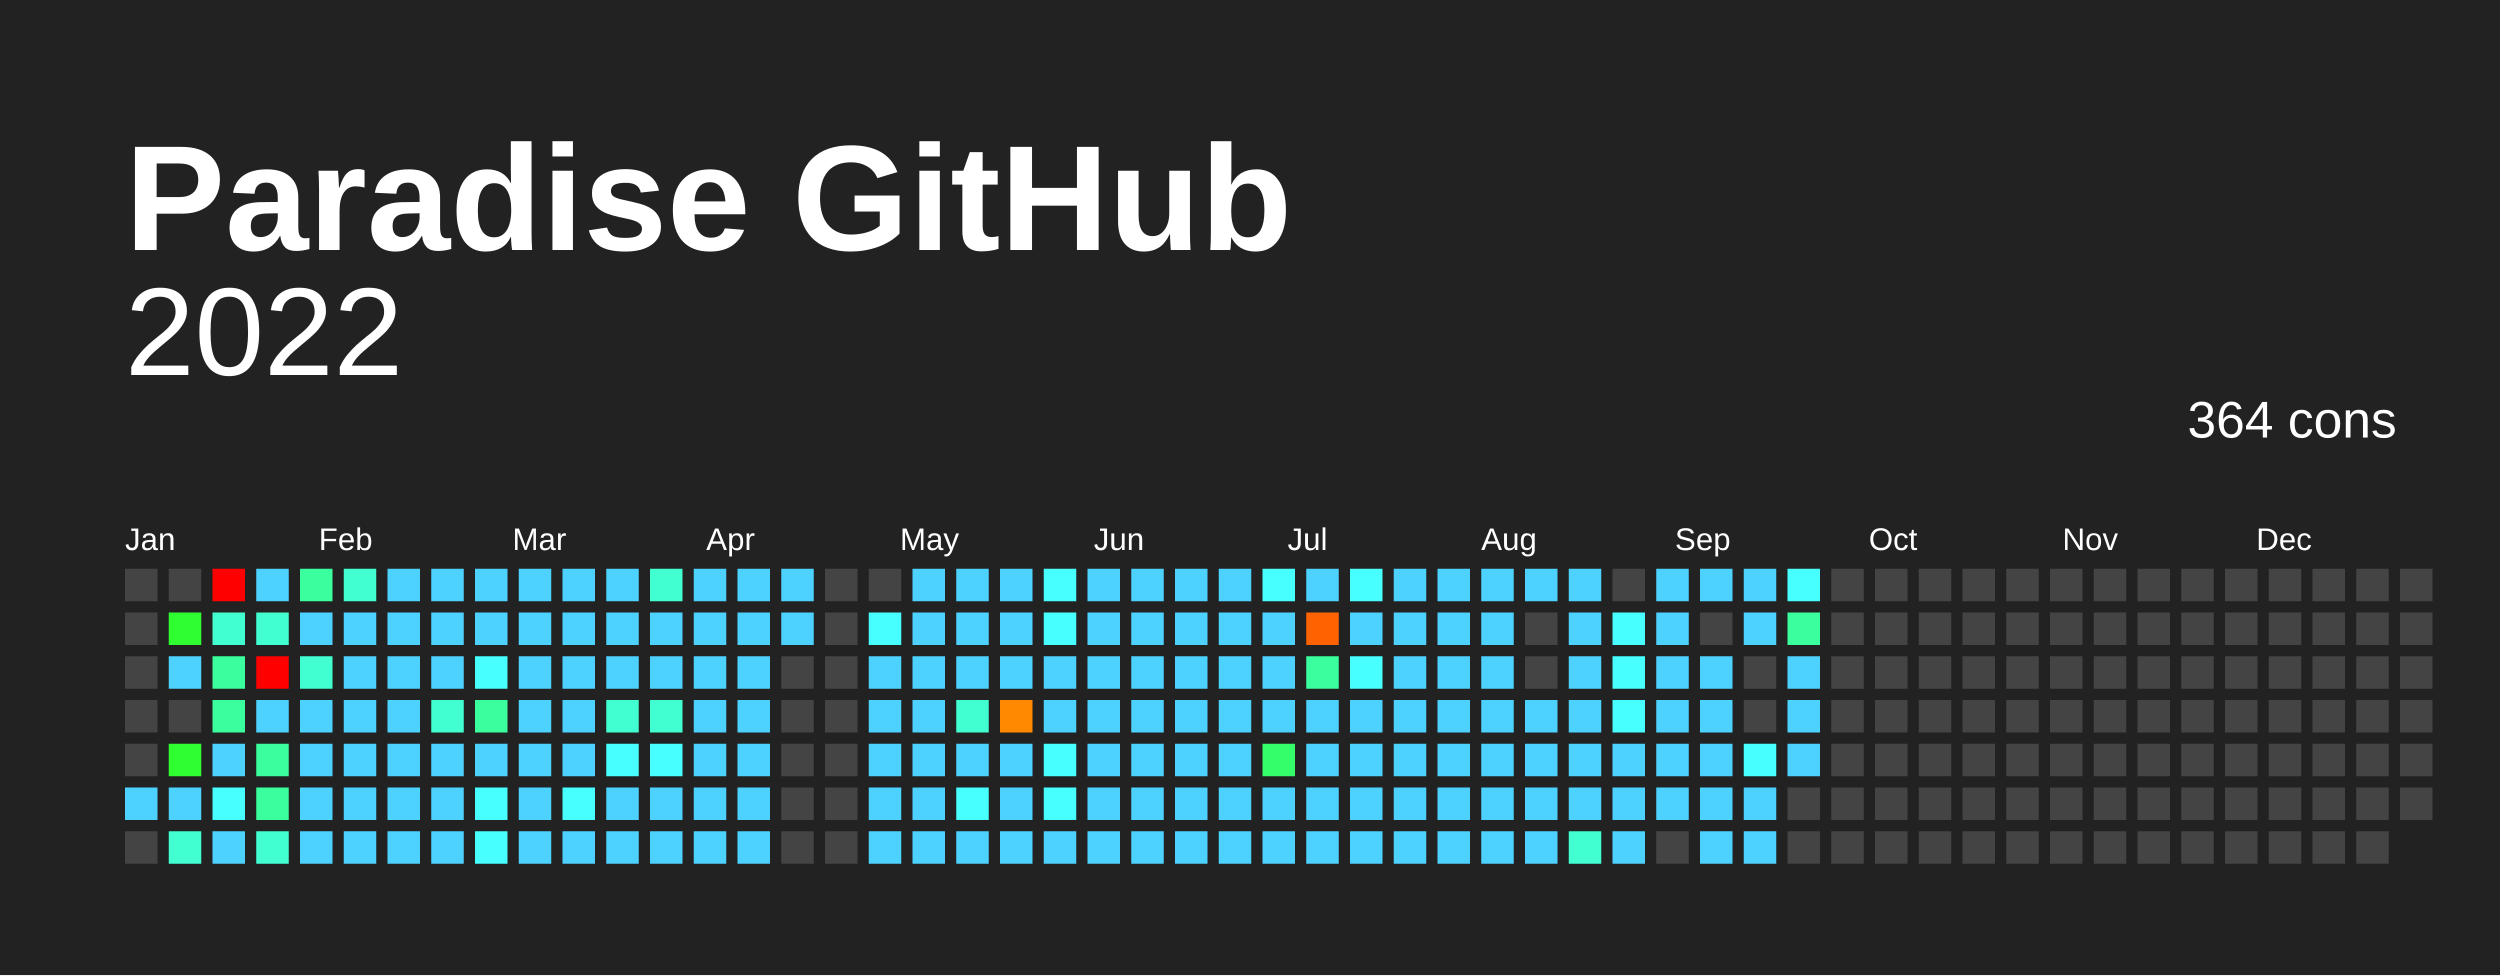
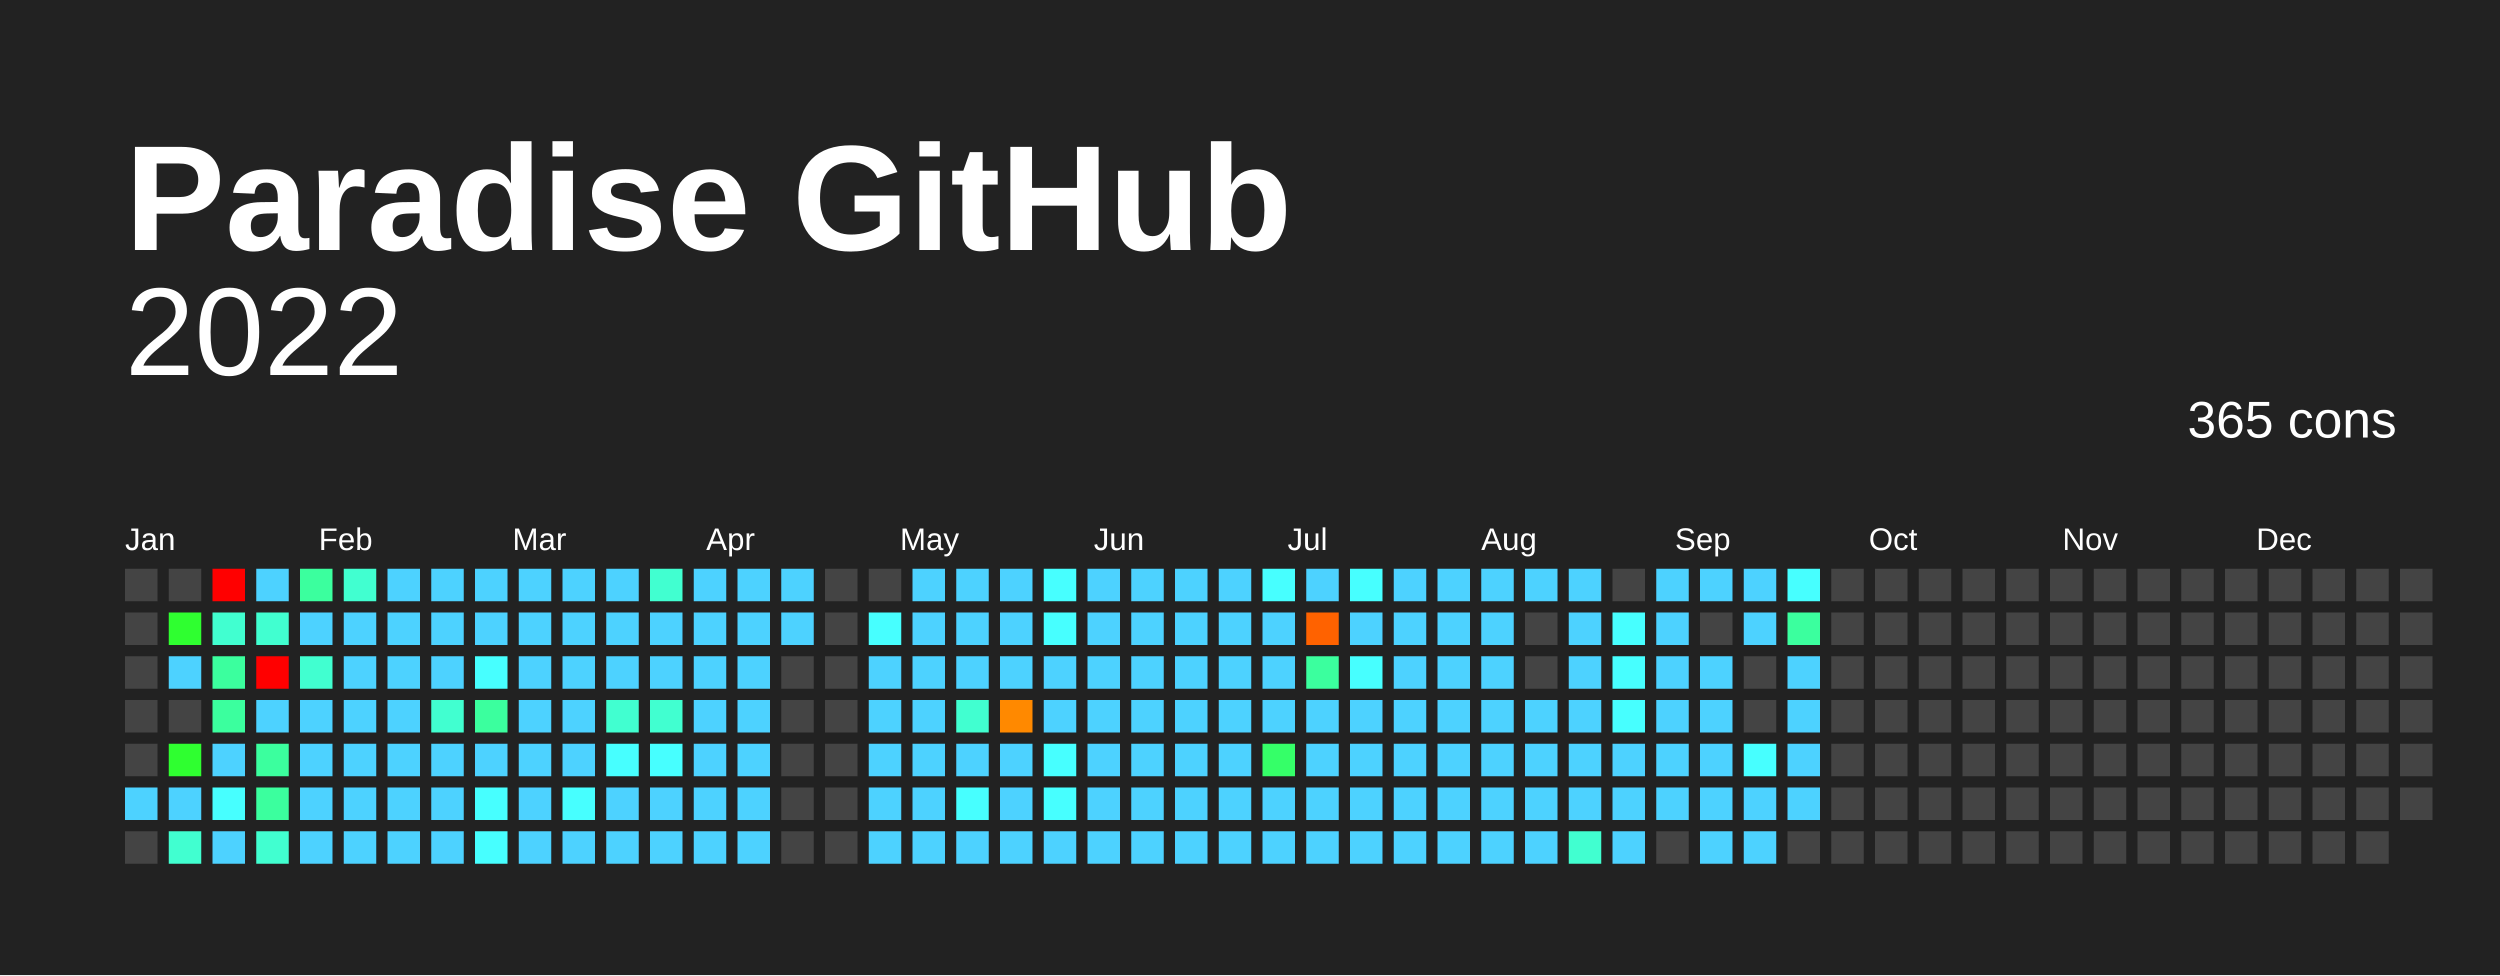
<svg xmlns="http://www.w3.org/2000/svg" baseProfile="full" height="78mm" version="1.1" viewBox="0,0,200,78" width="200mm">
  <defs />
  <rect fill="#222222" height="78" width="200" x="0" y="0" />
  <text fill="#FFFFFF" style="font-size:12px; font-family:Arial; font-weight:bold;" x="10" y="20">Paradise GitHub</text>
  <text alignment-baseline="hanging" fill="#FFFFFF" style="font-size:10.0px; font-family:Arial;" x="10" y="30">2022</text>
-   <text alignment-baseline="hanging" fill="#FFFFFF" style="font-size:4.125px; font-family:Arial;" x="175" y="35">364 cons</text>
+   <text alignment-baseline="hanging" fill="#FFFFFF" style="font-size:4.125px; font-family:Arial;" x="175" y="35">365 cons</text>
  <text fill="#FFFFFF" style="font-size:2.5px; font-family:Arial" x="10.0" y="44">Jan</text>
  <text fill="#FFFFFF" style="font-size:2.5px; font-family:Arial" x="25.5" y="44">Feb</text>
  <text fill="#FFFFFF" style="font-size:2.5px; font-family:Arial" x="41.0" y="44">Mar</text>
  <text fill="#FFFFFF" style="font-size:2.5px; font-family:Arial" x="56.5" y="44">Apr</text>
  <text fill="#FFFFFF" style="font-size:2.5px; font-family:Arial" x="72.0" y="44">May</text>
  <text fill="#FFFFFF" style="font-size:2.5px; font-family:Arial" x="87.5" y="44">Jun</text>
  <text fill="#FFFFFF" style="font-size:2.5px; font-family:Arial" x="103.0" y="44">Jul</text>
  <text fill="#FFFFFF" style="font-size:2.5px; font-family:Arial" x="118.5" y="44">Aug</text>
  <text fill="#FFFFFF" style="font-size:2.5px; font-family:Arial" x="134.0" y="44">Sep</text>
  <text fill="#FFFFFF" style="font-size:2.5px; font-family:Arial" x="149.5" y="44">Oct</text>
  <text fill="#FFFFFF" style="font-size:2.5px; font-family:Arial" x="165.0" y="44">Nov</text>
  <text fill="#FFFFFF" style="font-size:2.5px; font-family:Arial" x="180.5" y="44">Dec</text>
  <rect fill="#444444" height="2.6" width="2.6" x="10.0" y="45.5" />
  <rect fill="#444444" height="2.6" width="2.6" x="10.0" y="49.0" />
  <rect fill="#444444" height="2.6" width="2.6" x="10.0" y="52.5" />
  <rect fill="#444444" height="2.6" width="2.6" x="10.0" y="56.0" />
  <rect fill="#444444" height="2.6" width="2.6" x="10.0" y="59.5" />
  <rect fill="#4dd2ff" height="2.6" width="2.6" x="10.0" y="63.0" />
  <rect fill="#444444" height="2.6" width="2.6" x="10.0" y="66.5" />
  <rect fill="#444444" height="2.6" width="2.6" x="13.5" y="45.5" />
  <rect fill="#2fff30" height="2.6" width="2.6" x="13.5" y="49.0" />
  <rect fill="#4dd2ff" height="2.6" width="2.6" x="13.5" y="52.5" />
  <rect fill="#444444" height="2.6" width="2.6" x="13.5" y="56.0" />
  <rect fill="#2fff30" height="2.6" width="2.6" x="13.5" y="59.5" />
  <rect fill="#4dd2ff" height="2.6" width="2.6" x="13.5" y="63.0" />
  <rect fill="#41ffd0" height="2.6" width="2.6" x="13.5" y="66.5" />
  <rect fill="red" height="2.6" width="2.6" x="17.0" y="45.5" />
  <rect fill="#41ffd0" height="2.6" width="2.6" x="17.0" y="49.0" />
  <rect fill="#3bff9e" height="2.6" width="2.6" x="17.0" y="52.5" />
  <rect fill="#3bff9e" height="2.6" width="2.6" x="17.0" y="56.0" />
  <rect fill="#4dd2ff" height="2.6" width="2.6" x="17.0" y="59.5" />
  <rect fill="#47ffff" height="2.6" width="2.6" x="17.0" y="63.0" />
  <rect fill="#4dd2ff" height="2.6" width="2.6" x="17.0" y="66.5" />
  <rect fill="#4dd2ff" height="2.6" width="2.6" x="20.5" y="45.5" />
  <rect fill="#41ffd0" height="2.6" width="2.6" x="20.5" y="49.0" />
  <rect fill="red" height="2.6" width="2.6" x="20.5" y="52.5" />
  <rect fill="#4dd2ff" height="2.6" width="2.6" x="20.5" y="56.0" />
  <rect fill="#3bff9e" height="2.6" width="2.6" x="20.5" y="59.5" />
  <rect fill="#3bff9e" height="2.6" width="2.6" x="20.5" y="63.0" />
  <rect fill="#41ffd0" height="2.6" width="2.6" x="20.5" y="66.5" />
  <rect fill="#3bff9e" height="2.6" width="2.6" x="24.0" y="45.5" />
  <rect fill="#4dd2ff" height="2.6" width="2.6" x="24.0" y="49.0" />
  <rect fill="#41ffd0" height="2.6" width="2.6" x="24.0" y="52.5" />
  <rect fill="#4dd2ff" height="2.6" width="2.6" x="24.0" y="56.0" />
  <rect fill="#4dd2ff" height="2.6" width="2.6" x="24.0" y="59.5" />
  <rect fill="#4dd2ff" height="2.6" width="2.6" x="24.0" y="63.0" />
  <rect fill="#4dd2ff" height="2.6" width="2.6" x="24.0" y="66.5" />
  <rect fill="#41ffd0" height="2.6" width="2.6" x="27.5" y="45.5" />
  <rect fill="#4dd2ff" height="2.6" width="2.6" x="27.5" y="49.0" />
  <rect fill="#4dd2ff" height="2.6" width="2.6" x="27.5" y="52.5" />
  <rect fill="#4dd2ff" height="2.6" width="2.6" x="27.5" y="56.0" />
  <rect fill="#4dd2ff" height="2.6" width="2.6" x="27.5" y="59.5" />
  <rect fill="#4dd2ff" height="2.6" width="2.6" x="27.5" y="63.0" />
  <rect fill="#4dd2ff" height="2.6" width="2.6" x="27.5" y="66.5" />
  <rect fill="#4dd2ff" height="2.6" width="2.6" x="31.0" y="45.5" />
  <rect fill="#4dd2ff" height="2.6" width="2.6" x="31.0" y="49.0" />
  <rect fill="#4dd2ff" height="2.6" width="2.6" x="31.0" y="52.5" />
  <rect fill="#4dd2ff" height="2.6" width="2.6" x="31.0" y="56.0" />
  <rect fill="#4dd2ff" height="2.6" width="2.6" x="31.0" y="59.5" />
  <rect fill="#4dd2ff" height="2.6" width="2.6" x="31.0" y="63.0" />
  <rect fill="#4dd2ff" height="2.6" width="2.6" x="31.0" y="66.5" />
  <rect fill="#4dd2ff" height="2.6" width="2.6" x="34.5" y="45.5" />
  <rect fill="#4dd2ff" height="2.6" width="2.6" x="34.5" y="49.0" />
  <rect fill="#4dd2ff" height="2.6" width="2.6" x="34.5" y="52.5" />
  <rect fill="#41ffd0" height="2.6" width="2.6" x="34.5" y="56.0" />
  <rect fill="#4dd2ff" height="2.6" width="2.6" x="34.5" y="59.5" />
  <rect fill="#4dd2ff" height="2.6" width="2.6" x="34.5" y="63.0" />
  <rect fill="#4dd2ff" height="2.6" width="2.6" x="34.5" y="66.5" />
  <rect fill="#4dd2ff" height="2.6" width="2.6" x="38.0" y="45.5" />
  <rect fill="#4dd2ff" height="2.6" width="2.6" x="38.0" y="49.0" />
  <rect fill="#47ffff" height="2.6" width="2.6" x="38.0" y="52.5" />
  <rect fill="#3bff9e" height="2.6" width="2.6" x="38.0" y="56.0" />
  <rect fill="#4dd2ff" height="2.6" width="2.6" x="38.0" y="59.5" />
  <rect fill="#47ffff" height="2.6" width="2.6" x="38.0" y="63.0" />
  <rect fill="#47ffff" height="2.6" width="2.6" x="38.0" y="66.5" />
  <rect fill="#4dd2ff" height="2.6" width="2.6" x="41.5" y="45.5" />
  <rect fill="#4dd2ff" height="2.6" width="2.6" x="41.5" y="49.0" />
  <rect fill="#4dd2ff" height="2.6" width="2.6" x="41.5" y="52.5" />
  <rect fill="#4dd2ff" height="2.6" width="2.6" x="41.5" y="56.0" />
  <rect fill="#4dd2ff" height="2.6" width="2.6" x="41.5" y="59.5" />
  <rect fill="#4dd2ff" height="2.6" width="2.6" x="41.5" y="63.0" />
  <rect fill="#4dd2ff" height="2.6" width="2.6" x="41.5" y="66.5" />
  <rect fill="#4dd2ff" height="2.6" width="2.6" x="45.0" y="45.5" />
  <rect fill="#4dd2ff" height="2.6" width="2.6" x="45.0" y="49.0" />
  <rect fill="#4dd2ff" height="2.6" width="2.6" x="45.0" y="52.5" />
  <rect fill="#4dd2ff" height="2.6" width="2.6" x="45.0" y="56.0" />
  <rect fill="#4dd2ff" height="2.6" width="2.6" x="45.0" y="59.5" />
  <rect fill="#47ffff" height="2.6" width="2.6" x="45.0" y="63.0" />
  <rect fill="#4dd2ff" height="2.6" width="2.6" x="45.0" y="66.5" />
  <rect fill="#4dd2ff" height="2.6" width="2.6" x="48.5" y="45.5" />
  <rect fill="#4dd2ff" height="2.6" width="2.6" x="48.5" y="49.0" />
  <rect fill="#4dd2ff" height="2.6" width="2.6" x="48.5" y="52.5" />
  <rect fill="#41ffd0" height="2.6" width="2.6" x="48.5" y="56.0" />
  <rect fill="#47ffff" height="2.6" width="2.6" x="48.5" y="59.5" />
  <rect fill="#4dd2ff" height="2.6" width="2.6" x="48.5" y="63.0" />
  <rect fill="#4dd2ff" height="2.6" width="2.6" x="48.5" y="66.5" />
  <rect fill="#41ffd0" height="2.6" width="2.6" x="52.0" y="45.5" />
  <rect fill="#4dd2ff" height="2.6" width="2.6" x="52.0" y="49.0" />
  <rect fill="#4dd2ff" height="2.6" width="2.6" x="52.0" y="52.5" />
  <rect fill="#41ffd0" height="2.6" width="2.6" x="52.0" y="56.0" />
  <rect fill="#47ffff" height="2.6" width="2.6" x="52.0" y="59.5" />
  <rect fill="#4dd2ff" height="2.6" width="2.6" x="52.0" y="63.0" />
  <rect fill="#4dd2ff" height="2.6" width="2.6" x="52.0" y="66.5" />
  <rect fill="#4dd2ff" height="2.6" width="2.6" x="55.5" y="45.5" />
  <rect fill="#4dd2ff" height="2.6" width="2.6" x="55.5" y="49.0" />
  <rect fill="#4dd2ff" height="2.6" width="2.6" x="55.5" y="52.5" />
  <rect fill="#4dd2ff" height="2.6" width="2.6" x="55.5" y="56.0" />
  <rect fill="#4dd2ff" height="2.6" width="2.6" x="55.5" y="59.5" />
  <rect fill="#4dd2ff" height="2.6" width="2.6" x="55.5" y="63.0" />
  <rect fill="#4dd2ff" height="2.6" width="2.6" x="55.5" y="66.5" />
  <rect fill="#4dd2ff" height="2.6" width="2.6" x="59.0" y="45.5" />
  <rect fill="#4dd2ff" height="2.6" width="2.6" x="59.0" y="49.0" />
  <rect fill="#4dd2ff" height="2.6" width="2.6" x="59.0" y="52.5" />
  <rect fill="#4dd2ff" height="2.6" width="2.6" x="59.0" y="56.0" />
  <rect fill="#4dd2ff" height="2.6" width="2.6" x="59.0" y="59.5" />
  <rect fill="#4dd2ff" height="2.6" width="2.6" x="59.0" y="63.0" />
  <rect fill="#4dd2ff" height="2.6" width="2.6" x="59.0" y="66.5" />
  <rect fill="#4dd2ff" height="2.6" width="2.6" x="62.5" y="45.5" />
  <rect fill="#4dd2ff" height="2.6" width="2.6" x="62.5" y="49.0" />
  <rect fill="#444444" height="2.6" width="2.6" x="62.5" y="52.5" />
  <rect fill="#444444" height="2.6" width="2.6" x="62.5" y="56.0" />
  <rect fill="#444444" height="2.6" width="2.6" x="62.5" y="59.5" />
  <rect fill="#444444" height="2.6" width="2.6" x="62.5" y="63.0" />
  <rect fill="#444444" height="2.6" width="2.6" x="62.5" y="66.5" />
  <rect fill="#444444" height="2.6" width="2.6" x="66.0" y="45.5" />
  <rect fill="#444444" height="2.6" width="2.6" x="66.0" y="49.0" />
  <rect fill="#444444" height="2.6" width="2.6" x="66.0" y="52.5" />
  <rect fill="#444444" height="2.6" width="2.6" x="66.0" y="56.0" />
  <rect fill="#444444" height="2.6" width="2.6" x="66.0" y="59.5" />
  <rect fill="#444444" height="2.6" width="2.6" x="66.0" y="63.0" />
  <rect fill="#444444" height="2.6" width="2.6" x="66.0" y="66.5" />
  <rect fill="#444444" height="2.6" width="2.6" x="69.5" y="45.5" />
  <rect fill="#47ffff" height="2.6" width="2.6" x="69.5" y="49.0" />
  <rect fill="#4dd2ff" height="2.6" width="2.6" x="69.5" y="52.5" />
  <rect fill="#4dd2ff" height="2.6" width="2.6" x="69.5" y="56.0" />
  <rect fill="#4dd2ff" height="2.6" width="2.6" x="69.5" y="59.5" />
  <rect fill="#4dd2ff" height="2.6" width="2.6" x="69.5" y="63.0" />
  <rect fill="#4dd2ff" height="2.6" width="2.6" x="69.5" y="66.5" />
  <rect fill="#4dd2ff" height="2.6" width="2.6" x="73.0" y="45.5" />
  <rect fill="#4dd2ff" height="2.6" width="2.6" x="73.0" y="49.0" />
  <rect fill="#4dd2ff" height="2.6" width="2.6" x="73.0" y="52.5" />
  <rect fill="#4dd2ff" height="2.6" width="2.6" x="73.0" y="56.0" />
  <rect fill="#4dd2ff" height="2.6" width="2.6" x="73.0" y="59.5" />
  <rect fill="#4dd2ff" height="2.6" width="2.6" x="73.0" y="63.0" />
  <rect fill="#4dd2ff" height="2.6" width="2.6" x="73.0" y="66.5" />
  <rect fill="#4dd2ff" height="2.6" width="2.6" x="76.5" y="45.5" />
  <rect fill="#4dd2ff" height="2.6" width="2.6" x="76.5" y="49.0" />
  <rect fill="#4dd2ff" height="2.6" width="2.6" x="76.5" y="52.5" />
  <rect fill="#41ffd0" height="2.6" width="2.6" x="76.5" y="56.0" />
  <rect fill="#4dd2ff" height="2.6" width="2.6" x="76.5" y="59.5" />
  <rect fill="#47ffff" height="2.6" width="2.6" x="76.5" y="63.0" />
  <rect fill="#4dd2ff" height="2.6" width="2.6" x="76.5" y="66.5" />
  <rect fill="#4dd2ff" height="2.6" width="2.6" x="80.0" y="45.5" />
  <rect fill="#4dd2ff" height="2.6" width="2.6" x="80.0" y="49.0" />
  <rect fill="#4dd2ff" height="2.6" width="2.6" x="80.0" y="52.5" />
  <rect fill="#ff8900" height="2.6" width="2.6" x="80.0" y="56.0" />
  <rect fill="#4dd2ff" height="2.6" width="2.6" x="80.0" y="59.5" />
  <rect fill="#4dd2ff" height="2.6" width="2.6" x="80.0" y="63.0" />
  <rect fill="#4dd2ff" height="2.6" width="2.6" x="80.0" y="66.5" />
  <rect fill="#47ffff" height="2.6" width="2.6" x="83.5" y="45.5" />
  <rect fill="#47ffff" height="2.6" width="2.6" x="83.5" y="49.0" />
  <rect fill="#4dd2ff" height="2.6" width="2.6" x="83.5" y="52.5" />
  <rect fill="#4dd2ff" height="2.6" width="2.6" x="83.5" y="56.0" />
  <rect fill="#47ffff" height="2.6" width="2.6" x="83.5" y="59.5" />
  <rect fill="#47ffff" height="2.6" width="2.6" x="83.5" y="63.0" />
  <rect fill="#4dd2ff" height="2.6" width="2.6" x="83.5" y="66.5" />
  <rect fill="#4dd2ff" height="2.6" width="2.6" x="87.0" y="45.5" />
  <rect fill="#4dd2ff" height="2.6" width="2.6" x="87.0" y="49.0" />
  <rect fill="#4dd2ff" height="2.6" width="2.6" x="87.0" y="52.5" />
  <rect fill="#4dd2ff" height="2.6" width="2.6" x="87.0" y="56.0" />
  <rect fill="#4dd2ff" height="2.6" width="2.6" x="87.0" y="59.5" />
  <rect fill="#4dd2ff" height="2.6" width="2.6" x="87.0" y="63.0" />
  <rect fill="#4dd2ff" height="2.6" width="2.6" x="87.0" y="66.5" />
  <rect fill="#4dd2ff" height="2.6" width="2.6" x="90.5" y="45.5" />
  <rect fill="#4dd2ff" height="2.6" width="2.6" x="90.5" y="49.0" />
  <rect fill="#4dd2ff" height="2.6" width="2.6" x="90.5" y="52.5" />
  <rect fill="#4dd2ff" height="2.6" width="2.6" x="90.5" y="56.0" />
  <rect fill="#4dd2ff" height="2.6" width="2.6" x="90.5" y="59.5" />
  <rect fill="#4dd2ff" height="2.6" width="2.6" x="90.5" y="63.0" />
  <rect fill="#4dd2ff" height="2.6" width="2.6" x="90.5" y="66.5" />
  <rect fill="#4dd2ff" height="2.6" width="2.6" x="94.0" y="45.5" />
  <rect fill="#4dd2ff" height="2.6" width="2.6" x="94.0" y="49.0" />
  <rect fill="#4dd2ff" height="2.6" width="2.6" x="94.0" y="52.5" />
  <rect fill="#4dd2ff" height="2.6" width="2.6" x="94.0" y="56.0" />
  <rect fill="#4dd2ff" height="2.6" width="2.6" x="94.0" y="59.5" />
  <rect fill="#4dd2ff" height="2.6" width="2.6" x="94.0" y="63.0" />
  <rect fill="#4dd2ff" height="2.6" width="2.6" x="94.0" y="66.5" />
  <rect fill="#4dd2ff" height="2.6" width="2.6" x="97.5" y="45.5" />
  <rect fill="#4dd2ff" height="2.6" width="2.6" x="97.5" y="49.0" />
  <rect fill="#4dd2ff" height="2.6" width="2.6" x="97.5" y="52.5" />
  <rect fill="#4dd2ff" height="2.6" width="2.6" x="97.5" y="56.0" />
  <rect fill="#4dd2ff" height="2.6" width="2.6" x="97.5" y="59.5" />
  <rect fill="#4dd2ff" height="2.6" width="2.6" x="97.5" y="63.0" />
  <rect fill="#4dd2ff" height="2.6" width="2.6" x="97.5" y="66.5" />
  <rect fill="#47ffff" height="2.6" width="2.6" x="101.0" y="45.5" />
  <rect fill="#4dd2ff" height="2.6" width="2.6" x="101.0" y="49.0" />
  <rect fill="#4dd2ff" height="2.6" width="2.6" x="101.0" y="52.5" />
  <rect fill="#4dd2ff" height="2.6" width="2.6" x="101.0" y="56.0" />
  <rect fill="#35ff68" height="2.6" width="2.6" x="101.0" y="59.5" />
  <rect fill="#4dd2ff" height="2.6" width="2.6" x="101.0" y="63.0" />
  <rect fill="#4dd2ff" height="2.6" width="2.6" x="101.0" y="66.5" />
  <rect fill="#4dd2ff" height="2.6" width="2.6" x="104.5" y="45.5" />
  <rect fill="#ff6200" height="2.6" width="2.6" x="104.5" y="49.0" />
  <rect fill="#3bff9e" height="2.6" width="2.6" x="104.5" y="52.5" />
  <rect fill="#4dd2ff" height="2.6" width="2.6" x="104.5" y="56.0" />
  <rect fill="#4dd2ff" height="2.6" width="2.6" x="104.5" y="59.5" />
  <rect fill="#4dd2ff" height="2.6" width="2.6" x="104.5" y="63.0" />
  <rect fill="#4dd2ff" height="2.6" width="2.6" x="104.5" y="66.5" />
  <rect fill="#47ffff" height="2.6" width="2.6" x="108.0" y="45.5" />
  <rect fill="#4dd2ff" height="2.6" width="2.6" x="108.0" y="49.0" />
  <rect fill="#47ffff" height="2.6" width="2.6" x="108.0" y="52.5" />
  <rect fill="#4dd2ff" height="2.6" width="2.6" x="108.0" y="56.0" />
  <rect fill="#4dd2ff" height="2.6" width="2.6" x="108.0" y="59.5" />
  <rect fill="#4dd2ff" height="2.6" width="2.6" x="108.0" y="63.0" />
  <rect fill="#4dd2ff" height="2.6" width="2.6" x="108.0" y="66.5" />
  <rect fill="#4dd2ff" height="2.6" width="2.6" x="111.5" y="45.5" />
  <rect fill="#4dd2ff" height="2.6" width="2.6" x="111.5" y="49.0" />
  <rect fill="#4dd2ff" height="2.6" width="2.6" x="111.5" y="52.5" />
  <rect fill="#4dd2ff" height="2.6" width="2.6" x="111.5" y="56.0" />
  <rect fill="#4dd2ff" height="2.6" width="2.6" x="111.5" y="59.5" />
  <rect fill="#4dd2ff" height="2.6" width="2.6" x="111.5" y="63.0" />
  <rect fill="#4dd2ff" height="2.6" width="2.6" x="111.5" y="66.5" />
  <rect fill="#4dd2ff" height="2.6" width="2.6" x="115.0" y="45.5" />
  <rect fill="#4dd2ff" height="2.6" width="2.6" x="115.0" y="49.0" />
  <rect fill="#4dd2ff" height="2.6" width="2.6" x="115.0" y="52.5" />
  <rect fill="#4dd2ff" height="2.6" width="2.6" x="115.0" y="56.0" />
  <rect fill="#4dd2ff" height="2.6" width="2.6" x="115.0" y="59.5" />
  <rect fill="#4dd2ff" height="2.6" width="2.6" x="115.0" y="63.0" />
  <rect fill="#4dd2ff" height="2.6" width="2.6" x="115.0" y="66.5" />
  <rect fill="#4dd2ff" height="2.6" width="2.6" x="118.5" y="45.5" />
  <rect fill="#4dd2ff" height="2.6" width="2.6" x="118.5" y="49.0" />
  <rect fill="#4dd2ff" height="2.6" width="2.6" x="118.5" y="52.5" />
  <rect fill="#4dd2ff" height="2.6" width="2.6" x="118.5" y="56.0" />
  <rect fill="#4dd2ff" height="2.6" width="2.6" x="118.5" y="59.5" />
  <rect fill="#4dd2ff" height="2.6" width="2.6" x="118.5" y="63.0" />
  <rect fill="#4dd2ff" height="2.6" width="2.6" x="118.5" y="66.5" />
  <rect fill="#4dd2ff" height="2.6" width="2.6" x="122.0" y="45.5" />
  <rect fill="#444444" height="2.6" width="2.6" x="122.0" y="49.0" />
  <rect fill="#444444" height="2.6" width="2.6" x="122.0" y="52.5" />
  <rect fill="#4dd2ff" height="2.6" width="2.6" x="122.0" y="56.0" />
  <rect fill="#4dd2ff" height="2.6" width="2.6" x="122.0" y="59.5" />
  <rect fill="#4dd2ff" height="2.6" width="2.6" x="122.0" y="63.0" />
  <rect fill="#4dd2ff" height="2.6" width="2.6" x="122.0" y="66.5" />
  <rect fill="#4dd2ff" height="2.6" width="2.6" x="125.5" y="45.5" />
  <rect fill="#4dd2ff" height="2.6" width="2.6" x="125.5" y="49.0" />
  <rect fill="#4dd2ff" height="2.6" width="2.6" x="125.5" y="52.5" />
  <rect fill="#4dd2ff" height="2.6" width="2.6" x="125.5" y="56.0" />
  <rect fill="#4dd2ff" height="2.6" width="2.6" x="125.5" y="59.5" />
  <rect fill="#4dd2ff" height="2.6" width="2.6" x="125.5" y="63.0" />
  <rect fill="#41ffd0" height="2.6" width="2.6" x="125.5" y="66.5" />
  <rect fill="#444444" height="2.6" width="2.6" x="129.0" y="45.5" />
  <rect fill="#47ffff" height="2.6" width="2.6" x="129.0" y="49.0" />
  <rect fill="#47ffff" height="2.6" width="2.6" x="129.0" y="52.5" />
  <rect fill="#47ffff" height="2.6" width="2.6" x="129.0" y="56.0" />
  <rect fill="#4dd2ff" height="2.6" width="2.6" x="129.0" y="59.5" />
  <rect fill="#4dd2ff" height="2.6" width="2.6" x="129.0" y="63.0" />
  <rect fill="#4dd2ff" height="2.6" width="2.6" x="129.0" y="66.5" />
  <rect fill="#4dd2ff" height="2.6" width="2.6" x="132.5" y="45.5" />
  <rect fill="#4dd2ff" height="2.6" width="2.6" x="132.5" y="49.0" />
  <rect fill="#4dd2ff" height="2.6" width="2.6" x="132.5" y="52.5" />
  <rect fill="#4dd2ff" height="2.6" width="2.6" x="132.5" y="56.0" />
  <rect fill="#4dd2ff" height="2.6" width="2.6" x="132.5" y="59.5" />
  <rect fill="#4dd2ff" height="2.6" width="2.6" x="132.5" y="63.0" />
  <rect fill="#444444" height="2.6" width="2.6" x="132.5" y="66.5" />
  <rect fill="#4dd2ff" height="2.6" width="2.6" x="136.0" y="45.5" />
  <rect fill="#444444" height="2.6" width="2.6" x="136.0" y="49.0" />
  <rect fill="#4dd2ff" height="2.6" width="2.6" x="136.0" y="52.5" />
  <rect fill="#4dd2ff" height="2.6" width="2.6" x="136.0" y="56.0" />
  <rect fill="#4dd2ff" height="2.6" width="2.6" x="136.0" y="59.5" />
  <rect fill="#4dd2ff" height="2.6" width="2.6" x="136.0" y="63.0" />
  <rect fill="#4dd2ff" height="2.6" width="2.6" x="136.0" y="66.5" />
  <rect fill="#4dd2ff" height="2.6" width="2.6" x="139.5" y="45.5" />
  <rect fill="#4dd2ff" height="2.6" width="2.6" x="139.5" y="49.0" />
  <rect fill="#444444" height="2.6" width="2.6" x="139.5" y="52.5" />
  <rect fill="#444444" height="2.6" width="2.6" x="139.5" y="56.0" />
  <rect fill="#47ffff" height="2.6" width="2.6" x="139.5" y="59.5" />
  <rect fill="#4dd2ff" height="2.6" width="2.6" x="139.5" y="63.0" />
  <rect fill="#4dd2ff" height="2.6" width="2.6" x="139.5" y="66.5" />
  <rect fill="#47ffff" height="2.6" width="2.6" x="143.0" y="45.5" />
  <rect fill="#3bff9e" height="2.6" width="2.6" x="143.0" y="49.0" />
  <rect fill="#4dd2ff" height="2.6" width="2.6" x="143.0" y="52.5" />
  <rect fill="#4dd2ff" height="2.6" width="2.6" x="143.0" y="56.0" />
  <rect fill="#4dd2ff" height="2.6" width="2.6" x="143.0" y="59.5" />
-   <rect fill="#444444" height="2.6" width="2.6" x="143.0" y="63.0" />
+   <rect fill="#4dd2ff" height="2.6" width="2.6" x="143.0" y="63.0" />
  <rect fill="#444444" height="2.6" width="2.6" x="143.0" y="66.5" />
  <rect fill="#444444" height="2.6" width="2.6" x="146.5" y="45.5" />
  <rect fill="#444444" height="2.6" width="2.6" x="146.5" y="49.0" />
  <rect fill="#444444" height="2.6" width="2.6" x="146.5" y="52.5" />
  <rect fill="#444444" height="2.6" width="2.6" x="146.5" y="56.0" />
  <rect fill="#444444" height="2.6" width="2.6" x="146.5" y="59.5" />
  <rect fill="#444444" height="2.6" width="2.6" x="146.5" y="63.0" />
  <rect fill="#444444" height="2.6" width="2.6" x="146.5" y="66.5" />
  <rect fill="#444444" height="2.6" width="2.6" x="150.0" y="45.5" />
  <rect fill="#444444" height="2.6" width="2.6" x="150.0" y="49.0" />
  <rect fill="#444444" height="2.6" width="2.6" x="150.0" y="52.5" />
  <rect fill="#444444" height="2.6" width="2.6" x="150.0" y="56.0" />
  <rect fill="#444444" height="2.6" width="2.6" x="150.0" y="59.5" />
  <rect fill="#444444" height="2.6" width="2.6" x="150.0" y="63.0" />
  <rect fill="#444444" height="2.6" width="2.6" x="150.0" y="66.5" />
  <rect fill="#444444" height="2.6" width="2.6" x="153.5" y="45.5" />
  <rect fill="#444444" height="2.6" width="2.6" x="153.5" y="49.0" />
  <rect fill="#444444" height="2.6" width="2.6" x="153.5" y="52.5" />
  <rect fill="#444444" height="2.6" width="2.6" x="153.5" y="56.0" />
  <rect fill="#444444" height="2.6" width="2.6" x="153.5" y="59.5" />
  <rect fill="#444444" height="2.6" width="2.6" x="153.5" y="63.0" />
  <rect fill="#444444" height="2.6" width="2.6" x="153.5" y="66.5" />
  <rect fill="#444444" height="2.6" width="2.6" x="157.0" y="45.5" />
  <rect fill="#444444" height="2.6" width="2.6" x="157.0" y="49.0" />
  <rect fill="#444444" height="2.6" width="2.6" x="157.0" y="52.5" />
  <rect fill="#444444" height="2.6" width="2.6" x="157.0" y="56.0" />
  <rect fill="#444444" height="2.6" width="2.6" x="157.0" y="59.5" />
  <rect fill="#444444" height="2.6" width="2.6" x="157.0" y="63.0" />
  <rect fill="#444444" height="2.6" width="2.6" x="157.0" y="66.5" />
  <rect fill="#444444" height="2.6" width="2.6" x="160.5" y="45.5" />
  <rect fill="#444444" height="2.6" width="2.6" x="160.5" y="49.0" />
  <rect fill="#444444" height="2.6" width="2.6" x="160.5" y="52.5" />
  <rect fill="#444444" height="2.6" width="2.6" x="160.5" y="56.0" />
  <rect fill="#444444" height="2.6" width="2.6" x="160.5" y="59.5" />
  <rect fill="#444444" height="2.6" width="2.6" x="160.5" y="63.0" />
  <rect fill="#444444" height="2.6" width="2.6" x="160.5" y="66.5" />
  <rect fill="#444444" height="2.6" width="2.6" x="164.0" y="45.5" />
  <rect fill="#444444" height="2.6" width="2.6" x="164.0" y="49.0" />
  <rect fill="#444444" height="2.6" width="2.6" x="164.0" y="52.5" />
  <rect fill="#444444" height="2.6" width="2.6" x="164.0" y="56.0" />
  <rect fill="#444444" height="2.6" width="2.6" x="164.0" y="59.5" />
  <rect fill="#444444" height="2.6" width="2.6" x="164.0" y="63.0" />
  <rect fill="#444444" height="2.6" width="2.6" x="164.0" y="66.5" />
  <rect fill="#444444" height="2.6" width="2.6" x="167.5" y="45.5" />
  <rect fill="#444444" height="2.6" width="2.6" x="167.5" y="49.0" />
  <rect fill="#444444" height="2.6" width="2.6" x="167.5" y="52.5" />
  <rect fill="#444444" height="2.6" width="2.6" x="167.5" y="56.0" />
  <rect fill="#444444" height="2.6" width="2.6" x="167.5" y="59.5" />
  <rect fill="#444444" height="2.6" width="2.6" x="167.5" y="63.0" />
  <rect fill="#444444" height="2.6" width="2.6" x="167.5" y="66.5" />
  <rect fill="#444444" height="2.6" width="2.6" x="171.0" y="45.5" />
  <rect fill="#444444" height="2.6" width="2.6" x="171.0" y="49.0" />
  <rect fill="#444444" height="2.6" width="2.6" x="171.0" y="52.5" />
  <rect fill="#444444" height="2.6" width="2.6" x="171.0" y="56.0" />
  <rect fill="#444444" height="2.6" width="2.6" x="171.0" y="59.5" />
  <rect fill="#444444" height="2.6" width="2.6" x="171.0" y="63.0" />
  <rect fill="#444444" height="2.6" width="2.6" x="171.0" y="66.5" />
  <rect fill="#444444" height="2.6" width="2.6" x="174.5" y="45.5" />
  <rect fill="#444444" height="2.6" width="2.6" x="174.5" y="49.0" />
  <rect fill="#444444" height="2.6" width="2.6" x="174.5" y="52.5" />
  <rect fill="#444444" height="2.6" width="2.6" x="174.5" y="56.0" />
  <rect fill="#444444" height="2.6" width="2.6" x="174.5" y="59.5" />
  <rect fill="#444444" height="2.6" width="2.6" x="174.5" y="63.0" />
  <rect fill="#444444" height="2.6" width="2.6" x="174.5" y="66.5" />
  <rect fill="#444444" height="2.6" width="2.6" x="178.0" y="45.5" />
  <rect fill="#444444" height="2.6" width="2.6" x="178.0" y="49.0" />
  <rect fill="#444444" height="2.6" width="2.6" x="178.0" y="52.5" />
  <rect fill="#444444" height="2.6" width="2.6" x="178.0" y="56.0" />
  <rect fill="#444444" height="2.6" width="2.6" x="178.0" y="59.5" />
  <rect fill="#444444" height="2.6" width="2.6" x="178.0" y="63.0" />
  <rect fill="#444444" height="2.6" width="2.6" x="178.0" y="66.5" />
  <rect fill="#444444" height="2.6" width="2.6" x="181.5" y="45.5" />
  <rect fill="#444444" height="2.6" width="2.6" x="181.5" y="49.0" />
  <rect fill="#444444" height="2.6" width="2.6" x="181.5" y="52.5" />
  <rect fill="#444444" height="2.6" width="2.6" x="181.5" y="56.0" />
  <rect fill="#444444" height="2.6" width="2.6" x="181.5" y="59.5" />
  <rect fill="#444444" height="2.6" width="2.6" x="181.5" y="63.0" />
  <rect fill="#444444" height="2.6" width="2.6" x="181.5" y="66.5" />
  <rect fill="#444444" height="2.6" width="2.6" x="185.0" y="45.5" />
  <rect fill="#444444" height="2.6" width="2.6" x="185.0" y="49.0" />
  <rect fill="#444444" height="2.6" width="2.6" x="185.0" y="52.5" />
  <rect fill="#444444" height="2.6" width="2.6" x="185.0" y="56.0" />
  <rect fill="#444444" height="2.6" width="2.6" x="185.0" y="59.5" />
  <rect fill="#444444" height="2.6" width="2.6" x="185.0" y="63.0" />
  <rect fill="#444444" height="2.6" width="2.6" x="185.0" y="66.5" />
  <rect fill="#444444" height="2.6" width="2.6" x="188.5" y="45.5" />
  <rect fill="#444444" height="2.6" width="2.6" x="188.5" y="49.0" />
  <rect fill="#444444" height="2.6" width="2.6" x="188.5" y="52.5" />
  <rect fill="#444444" height="2.6" width="2.6" x="188.5" y="56.0" />
  <rect fill="#444444" height="2.6" width="2.6" x="188.5" y="59.5" />
  <rect fill="#444444" height="2.6" width="2.6" x="188.5" y="63.0" />
  <rect fill="#444444" height="2.6" width="2.6" x="188.5" y="66.5" />
  <rect fill="#444444" height="2.6" width="2.6" x="192.0" y="45.5" />
  <rect fill="#444444" height="2.6" width="2.6" x="192.0" y="49.0" />
  <rect fill="#444444" height="2.6" width="2.6" x="192.0" y="52.5" />
  <rect fill="#444444" height="2.6" width="2.6" x="192.0" y="56.0" />
  <rect fill="#444444" height="2.6" width="2.6" x="192.0" y="59.5" />
  <rect fill="#444444" height="2.6" width="2.6" x="192.0" y="63.0" />
</svg>
